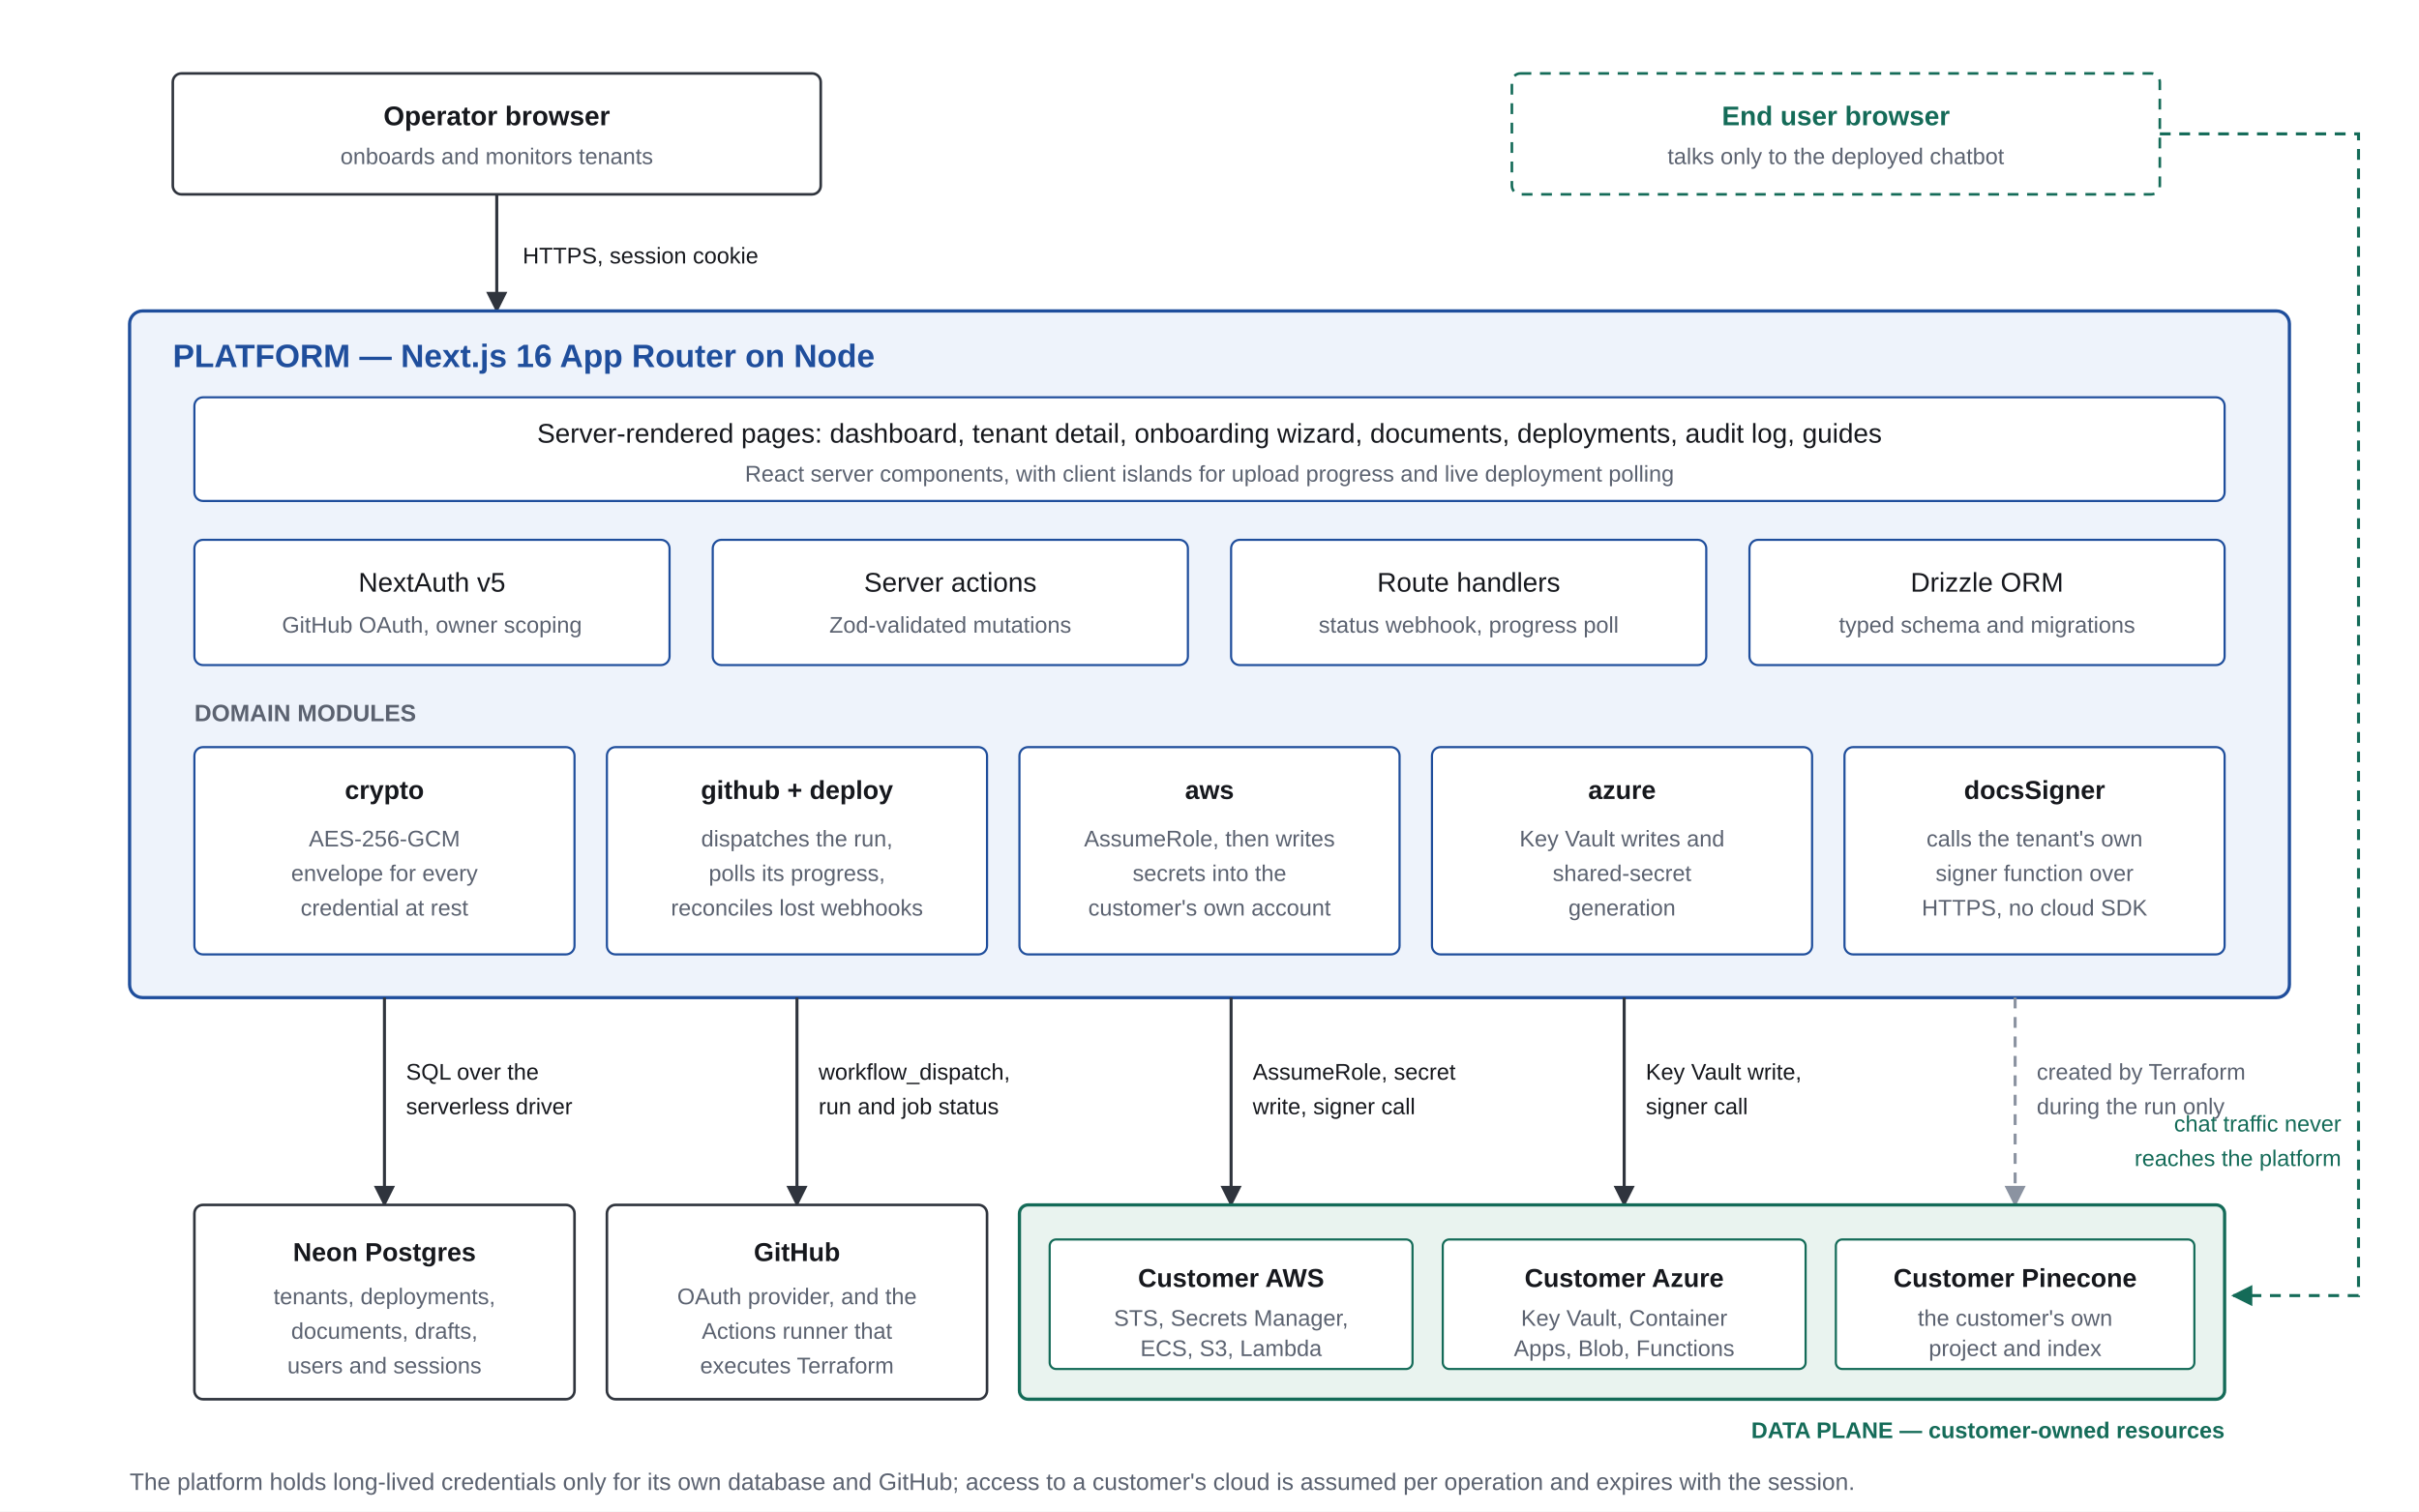
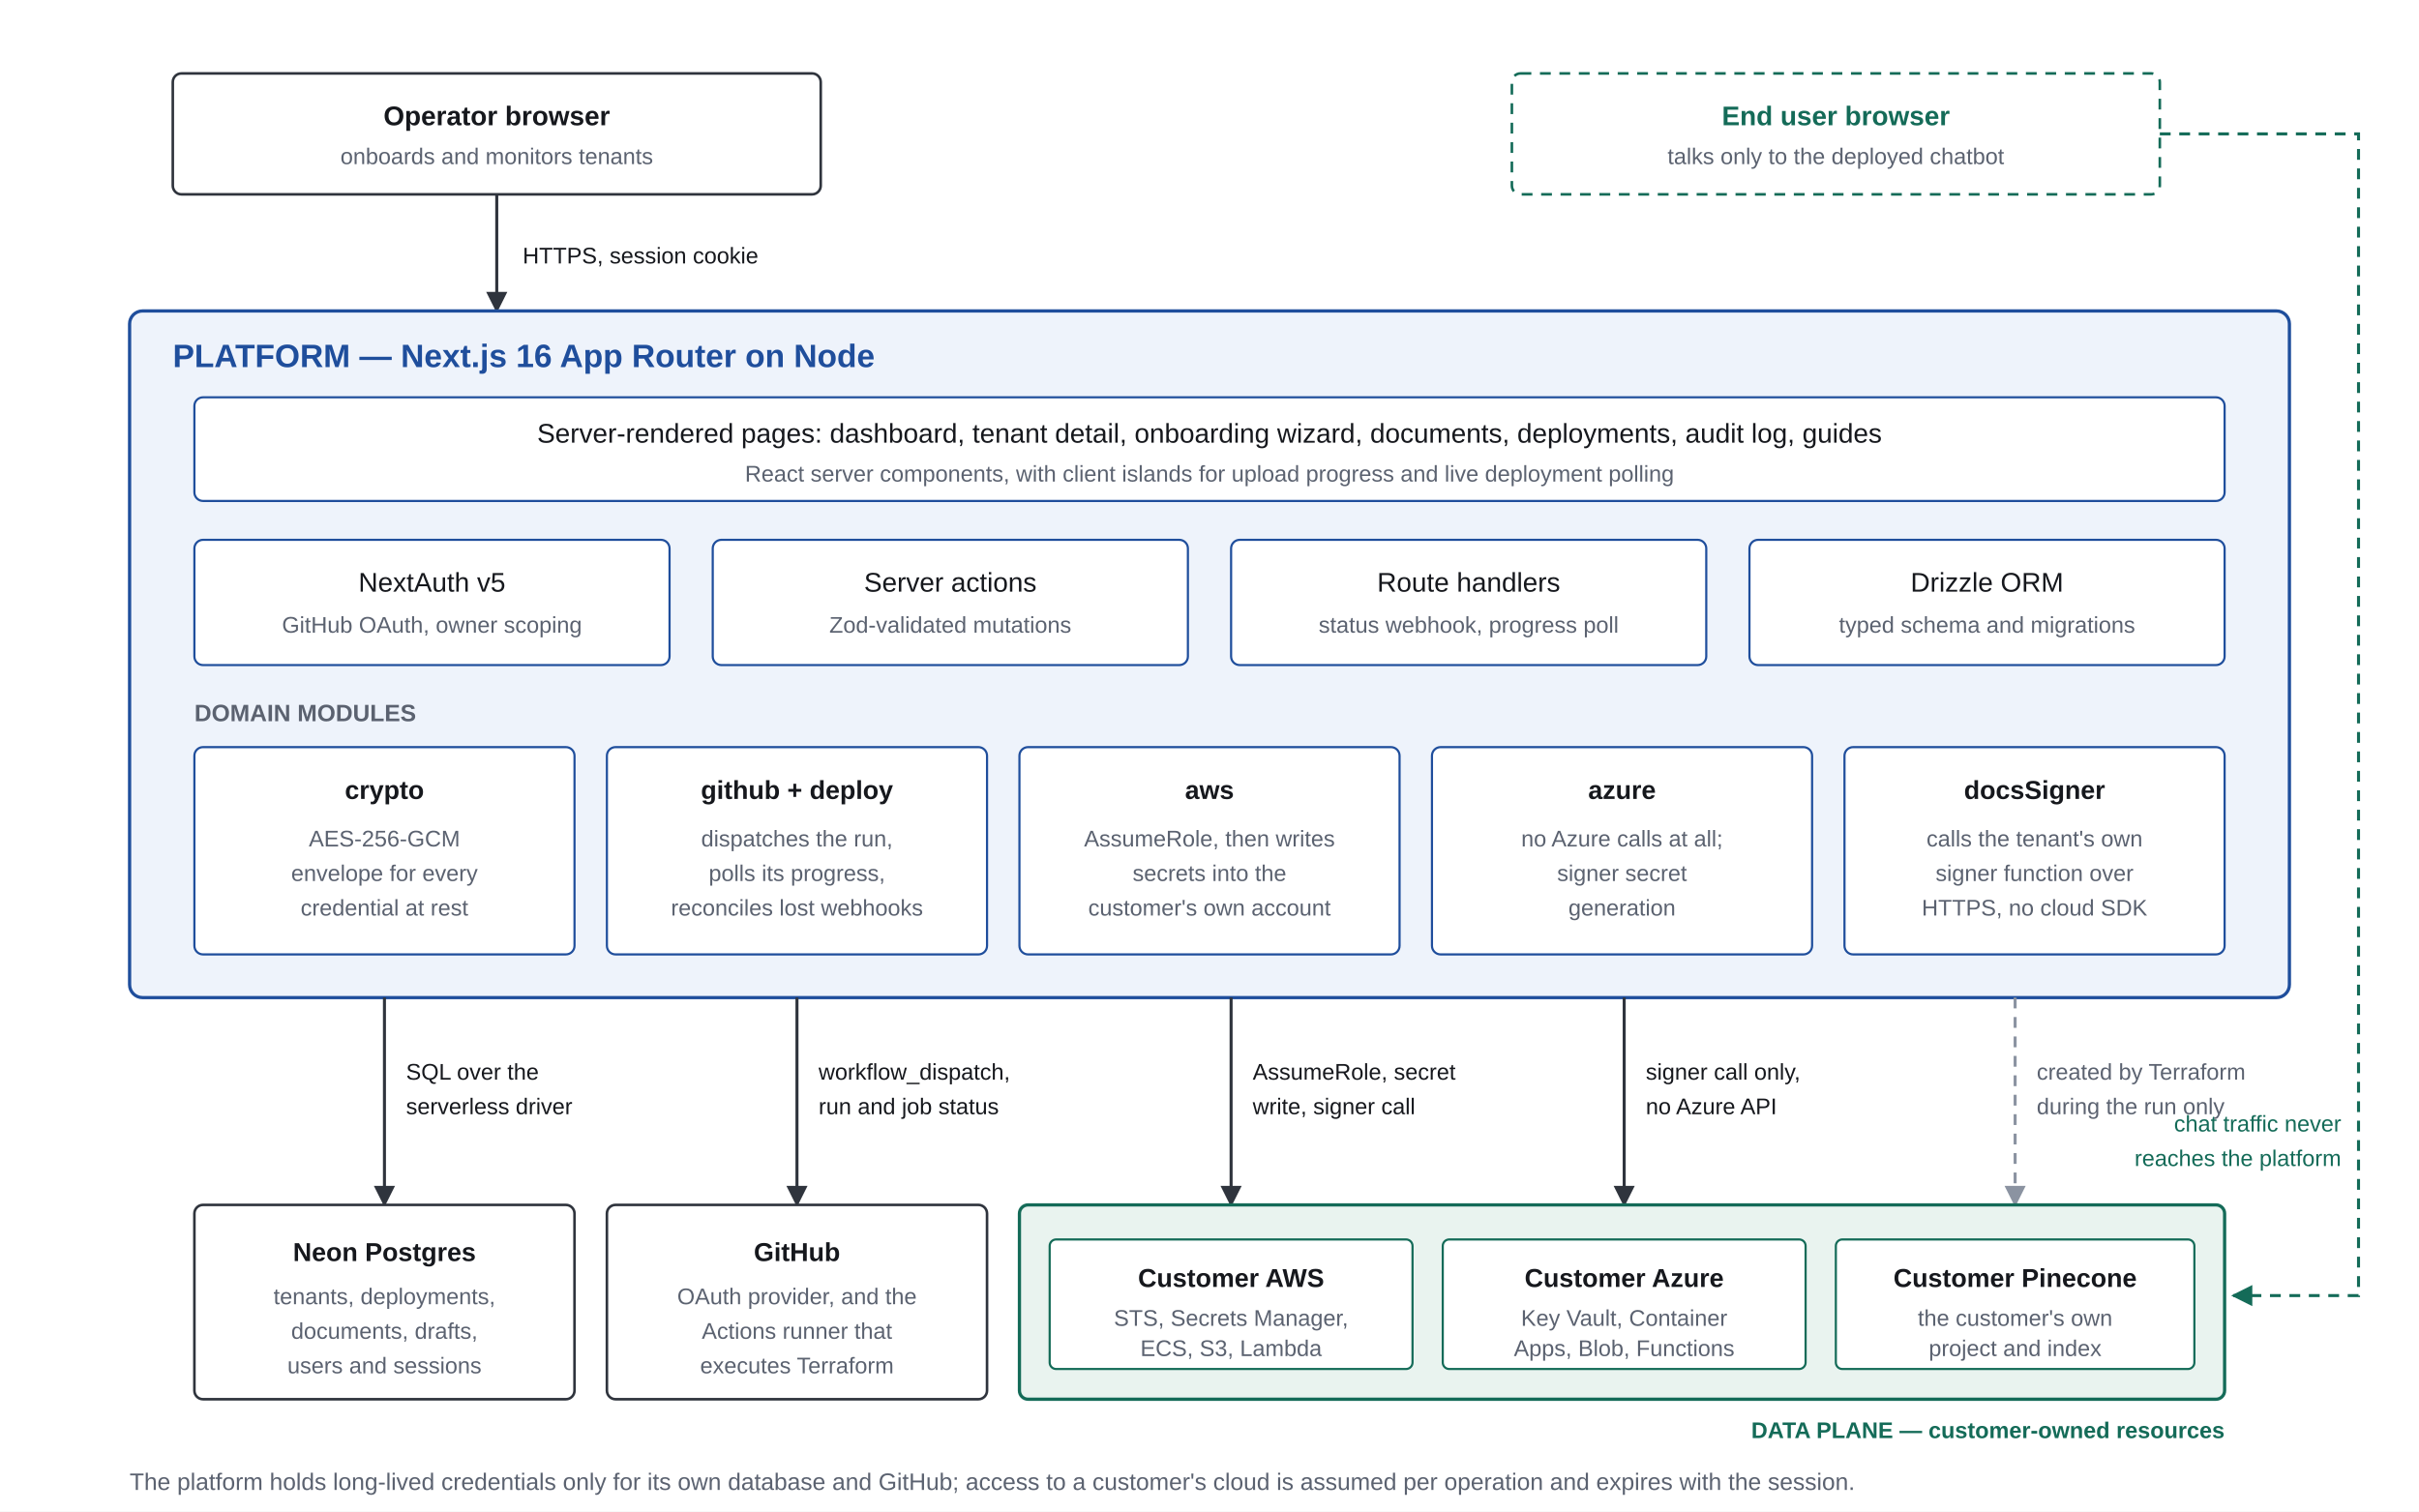
<svg xmlns="http://www.w3.org/2000/svg" viewBox="0 0 1120 700" width="1120" height="700" role="img" aria-label="Component overview: the operator's browser drives the Next.js platform, whose domain modules reach Postgres, GitHub and each customer's cloud, while end users reach the deployed chatbot directly.">
  <rect x="0" y="0" width="1120" height="700" fill="#ffffff" />
  <defs>
    <marker id="a" viewBox="0 0 10 10" refX="9" refY="5" markerWidth="7" markerHeight="7" orient="auto-start-reverse">
      <path d="M 0 0 L 10 5 L 0 10 z" fill="#2f343d" />
    </marker>
    <marker id="ag" viewBox="0 0 10 10" refX="9" refY="5" markerWidth="7" markerHeight="7" orient="auto-start-reverse">
      <path d="M 0 0 L 10 5 L 0 10 z" fill="#146b58" />
    </marker>
    <marker id="am" viewBox="0 0 10 10" refX="9" refY="5" markerWidth="7" markerHeight="7" orient="auto-start-reverse">
      <path d="M 0 0 L 10 5 L 0 10 z" fill="#8b93a1" />
    </marker>
  </defs>
  <g font-family="Arial, Helvetica, sans-serif" fill="#16181d">
    <rect x="80" y="34" width="300" height="56" rx="4" fill="#ffffff" stroke="#2f343d" stroke-width="1.2" />
    <text x="230" y="58" font-size="12.5" font-weight="bold" text-anchor="middle">Operator browser</text>
    <text x="230" y="76" font-size="10.5" fill="#5b6270" text-anchor="middle">onboards and monitors tenants</text>
    <rect x="700" y="34" width="300" height="56" rx="4" fill="#ffffff" stroke="#146b58" stroke-width="1.2" stroke-dasharray="5 4" />
    <text x="850" y="58" font-size="12.5" font-weight="bold" text-anchor="middle" fill="#146b58">End user browser</text>
    <text x="850" y="76" font-size="10.5" fill="#5b6270" text-anchor="middle">talks only to the deployed chatbot</text>
    <line x1="230" y1="90" x2="230" y2="144" stroke="#2f343d" stroke-width="1.4" marker-end="url(#a)" />
    <text x="242" y="122" font-size="10.5">HTTPS, session cookie</text>
    <polyline points="1000,62 1092,62 1092,600 1034,600" fill="none" stroke="#146b58" stroke-width="1.4" stroke-dasharray="5 4" marker-end="url(#ag)" />
    <text x="1084" y="524" font-size="10.5" fill="#146b58" text-anchor="end">chat traffic never</text>
    <text x="1084" y="540" font-size="10.5" fill="#146b58" text-anchor="end">reaches the platform</text>
    <rect x="60" y="144" width="1000" height="318" rx="6" fill="#eef3fb" stroke="#1f4e9c" stroke-width="1.5" />
    <text x="80" y="170" font-size="15" font-weight="bold" fill="#1f4e9c">PLATFORM — Next.js 16 App Router on Node</text>
    <rect x="90" y="184" width="940" height="48" rx="4" fill="#ffffff" stroke="#1f4e9c" stroke-width="1" />
    <text x="560" y="205" font-size="12.5" text-anchor="middle">Server-rendered pages: dashboard, tenant detail, onboarding wizard, documents, deployments, audit log, guides</text>
    <text x="560" y="223" font-size="10.5" fill="#5b6270" text-anchor="middle">React server components, with client islands for upload progress and live deployment polling</text>
    <g fill="#ffffff" stroke="#1f4e9c" stroke-width="1">
      <rect x="90" y="250" width="220" height="58" rx="4" />
      <rect x="330" y="250" width="220" height="58" rx="4" />
      <rect x="570" y="250" width="220" height="58" rx="4" />
      <rect x="810" y="250" width="220" height="58" rx="4" />
    </g>
    <g font-size="12.5" text-anchor="middle">
      <text x="200" y="274">NextAuth v5</text>
      <text x="440" y="274">Server actions</text>
      <text x="680" y="274">Route handlers</text>
      <text x="920" y="274">Drizzle ORM</text>
    </g>
    <g font-size="10.5" fill="#5b6270" text-anchor="middle">
      <text x="200" y="293">GitHub OAuth, owner scoping</text>
      <text x="440" y="293">Zod-validated mutations</text>
      <text x="680" y="293">status webhook, progress poll</text>
      <text x="920" y="293">typed schema and migrations</text>
    </g>
    <text x="90" y="334" font-size="11" font-weight="bold" fill="#5b6270">DOMAIN MODULES</text>
    <g fill="#ffffff" stroke="#1f4e9c" stroke-width="1">
      <rect x="90" y="346" width="176" height="96" rx="4" />
      <rect x="281" y="346" width="176" height="96" rx="4" />
      <rect x="472" y="346" width="176" height="96" rx="4" />
      <rect x="663" y="346" width="176" height="96" rx="4" />
      <rect x="854" y="346" width="176" height="96" rx="4" />
    </g>
    <g font-size="12" text-anchor="middle" font-weight="bold">
      <text x="178" y="370">crypto</text>
      <text x="369" y="370">github + deploy</text>
      <text x="560" y="370">aws</text>
      <text x="751" y="370">azure</text>
      <text x="942" y="370">docsSigner</text>
    </g>
    <g font-size="10.5" fill="#5b6270" text-anchor="middle">
      <text x="178" y="392">AES-256-GCM</text>
      <text x="178" y="408">envelope for every</text>
      <text x="178" y="424">credential at rest</text>
      <text x="369" y="392">dispatches the run,</text>
      <text x="369" y="408">polls its progress,</text>
      <text x="369" y="424">reconciles lost webhooks</text>
      <text x="560" y="392">AssumeRole, then writes</text>
      <text x="560" y="408">secrets into the</text>
      <text x="560" y="424">customer's own account</text>
-       <text x="751" y="392">Key Vault writes and</text>
-       <text x="751" y="408">shared-secret</text>
+       <text x="751" y="392">no Azure calls at all;</text>
+       <text x="751" y="408">signer secret</text>
      <text x="751" y="424">generation</text>
      <text x="942" y="392">calls the tenant's own</text>
      <text x="942" y="408">signer function over</text>
      <text x="942" y="424">HTTPS, no cloud SDK</text>
    </g>
    <line x1="178" y1="462" x2="178" y2="558" stroke="#2f343d" stroke-width="1.4" marker-end="url(#a)" />
    <text x="188" y="500" font-size="10.5">SQL over the</text>
    <text x="188" y="516" font-size="10.5">serverless driver</text>
    <line x1="369" y1="462" x2="369" y2="558" stroke="#2f343d" stroke-width="1.4" marker-end="url(#a)" />
    <text x="379" y="500" font-size="10.5">workflow_dispatch,</text>
    <text x="379" y="516" font-size="10.5">run and job status</text>
    <line x1="570" y1="462" x2="570" y2="558" stroke="#2f343d" stroke-width="1.4" marker-end="url(#a)" />
    <text x="580" y="500" font-size="10.5">AssumeRole, secret</text>
    <text x="580" y="516" font-size="10.5">write, signer call</text>
    <line x1="752" y1="462" x2="752" y2="558" stroke="#2f343d" stroke-width="1.4" marker-end="url(#a)" />
-     <text x="762" y="500" font-size="10.5">Key Vault write,</text>
-     <text x="762" y="516" font-size="10.5">signer call</text>
+     <text x="762" y="500" font-size="10.5">signer call only,</text>
+     <text x="762" y="516" font-size="10.5">no Azure API</text>
    <line x1="933" y1="462" x2="933" y2="558" stroke="#8b93a1" stroke-width="1.4" stroke-dasharray="5 4" marker-end="url(#am)" />
    <text x="943" y="500" font-size="10.5" fill="#5b6270">created by Terraform</text>
    <text x="943" y="516" font-size="10.5" fill="#5b6270">during the run only</text>
    <g fill="#ffffff" stroke="#2f343d" stroke-width="1.2">
      <rect x="90" y="558" width="176" height="90" rx="4" />
      <rect x="281" y="558" width="176" height="90" rx="4" />
    </g>
    <rect x="472" y="558" width="558" height="90" rx="4" fill="#e9f3ef" stroke="#146b58" stroke-width="1.5" />
    <g fill="#ffffff" stroke="#146b58" stroke-width="1">
      <rect x="486" y="574" width="168" height="60" rx="3" />
      <rect x="668" y="574" width="168" height="60" rx="3" />
      <rect x="850" y="574" width="166" height="60" rx="3" />
    </g>
    <g font-size="12" text-anchor="middle" font-weight="bold">
      <text x="178" y="584">Neon Postgres</text>
      <text x="369" y="584">GitHub</text>
      <text x="570" y="596">Customer AWS</text>
      <text x="752" y="596">Customer Azure</text>
      <text x="933" y="596">Customer Pinecone</text>
    </g>
    <g font-size="10.5" fill="#5b6270" text-anchor="middle">
      <text x="178" y="604">tenants, deployments,</text>
      <text x="178" y="620">documents, drafts,</text>
      <text x="178" y="636">users and sessions</text>
      <text x="369" y="604">OAuth provider, and the</text>
      <text x="369" y="620">Actions runner that</text>
      <text x="369" y="636">executes Terraform</text>
      <text x="570" y="614">STS, Secrets Manager,</text>
      <text x="570" y="628">ECS, S3, Lambda</text>
      <text x="752" y="614">Key Vault, Container</text>
      <text x="752" y="628">Apps, Blob, Functions</text>
      <text x="933" y="614">the customer's own</text>
      <text x="933" y="628">project and index</text>
    </g>
    <text x="1030" y="666" font-size="10.5" fill="#146b58" text-anchor="end" font-weight="bold">DATA PLANE — customer-owned resources</text>
    <text x="60" y="690" font-size="11" fill="#5b6270">The platform holds long-lived credentials only for its own database and GitHub; access to a customer's cloud is assumed per operation and expires with the session.</text>
  </g>
</svg>
